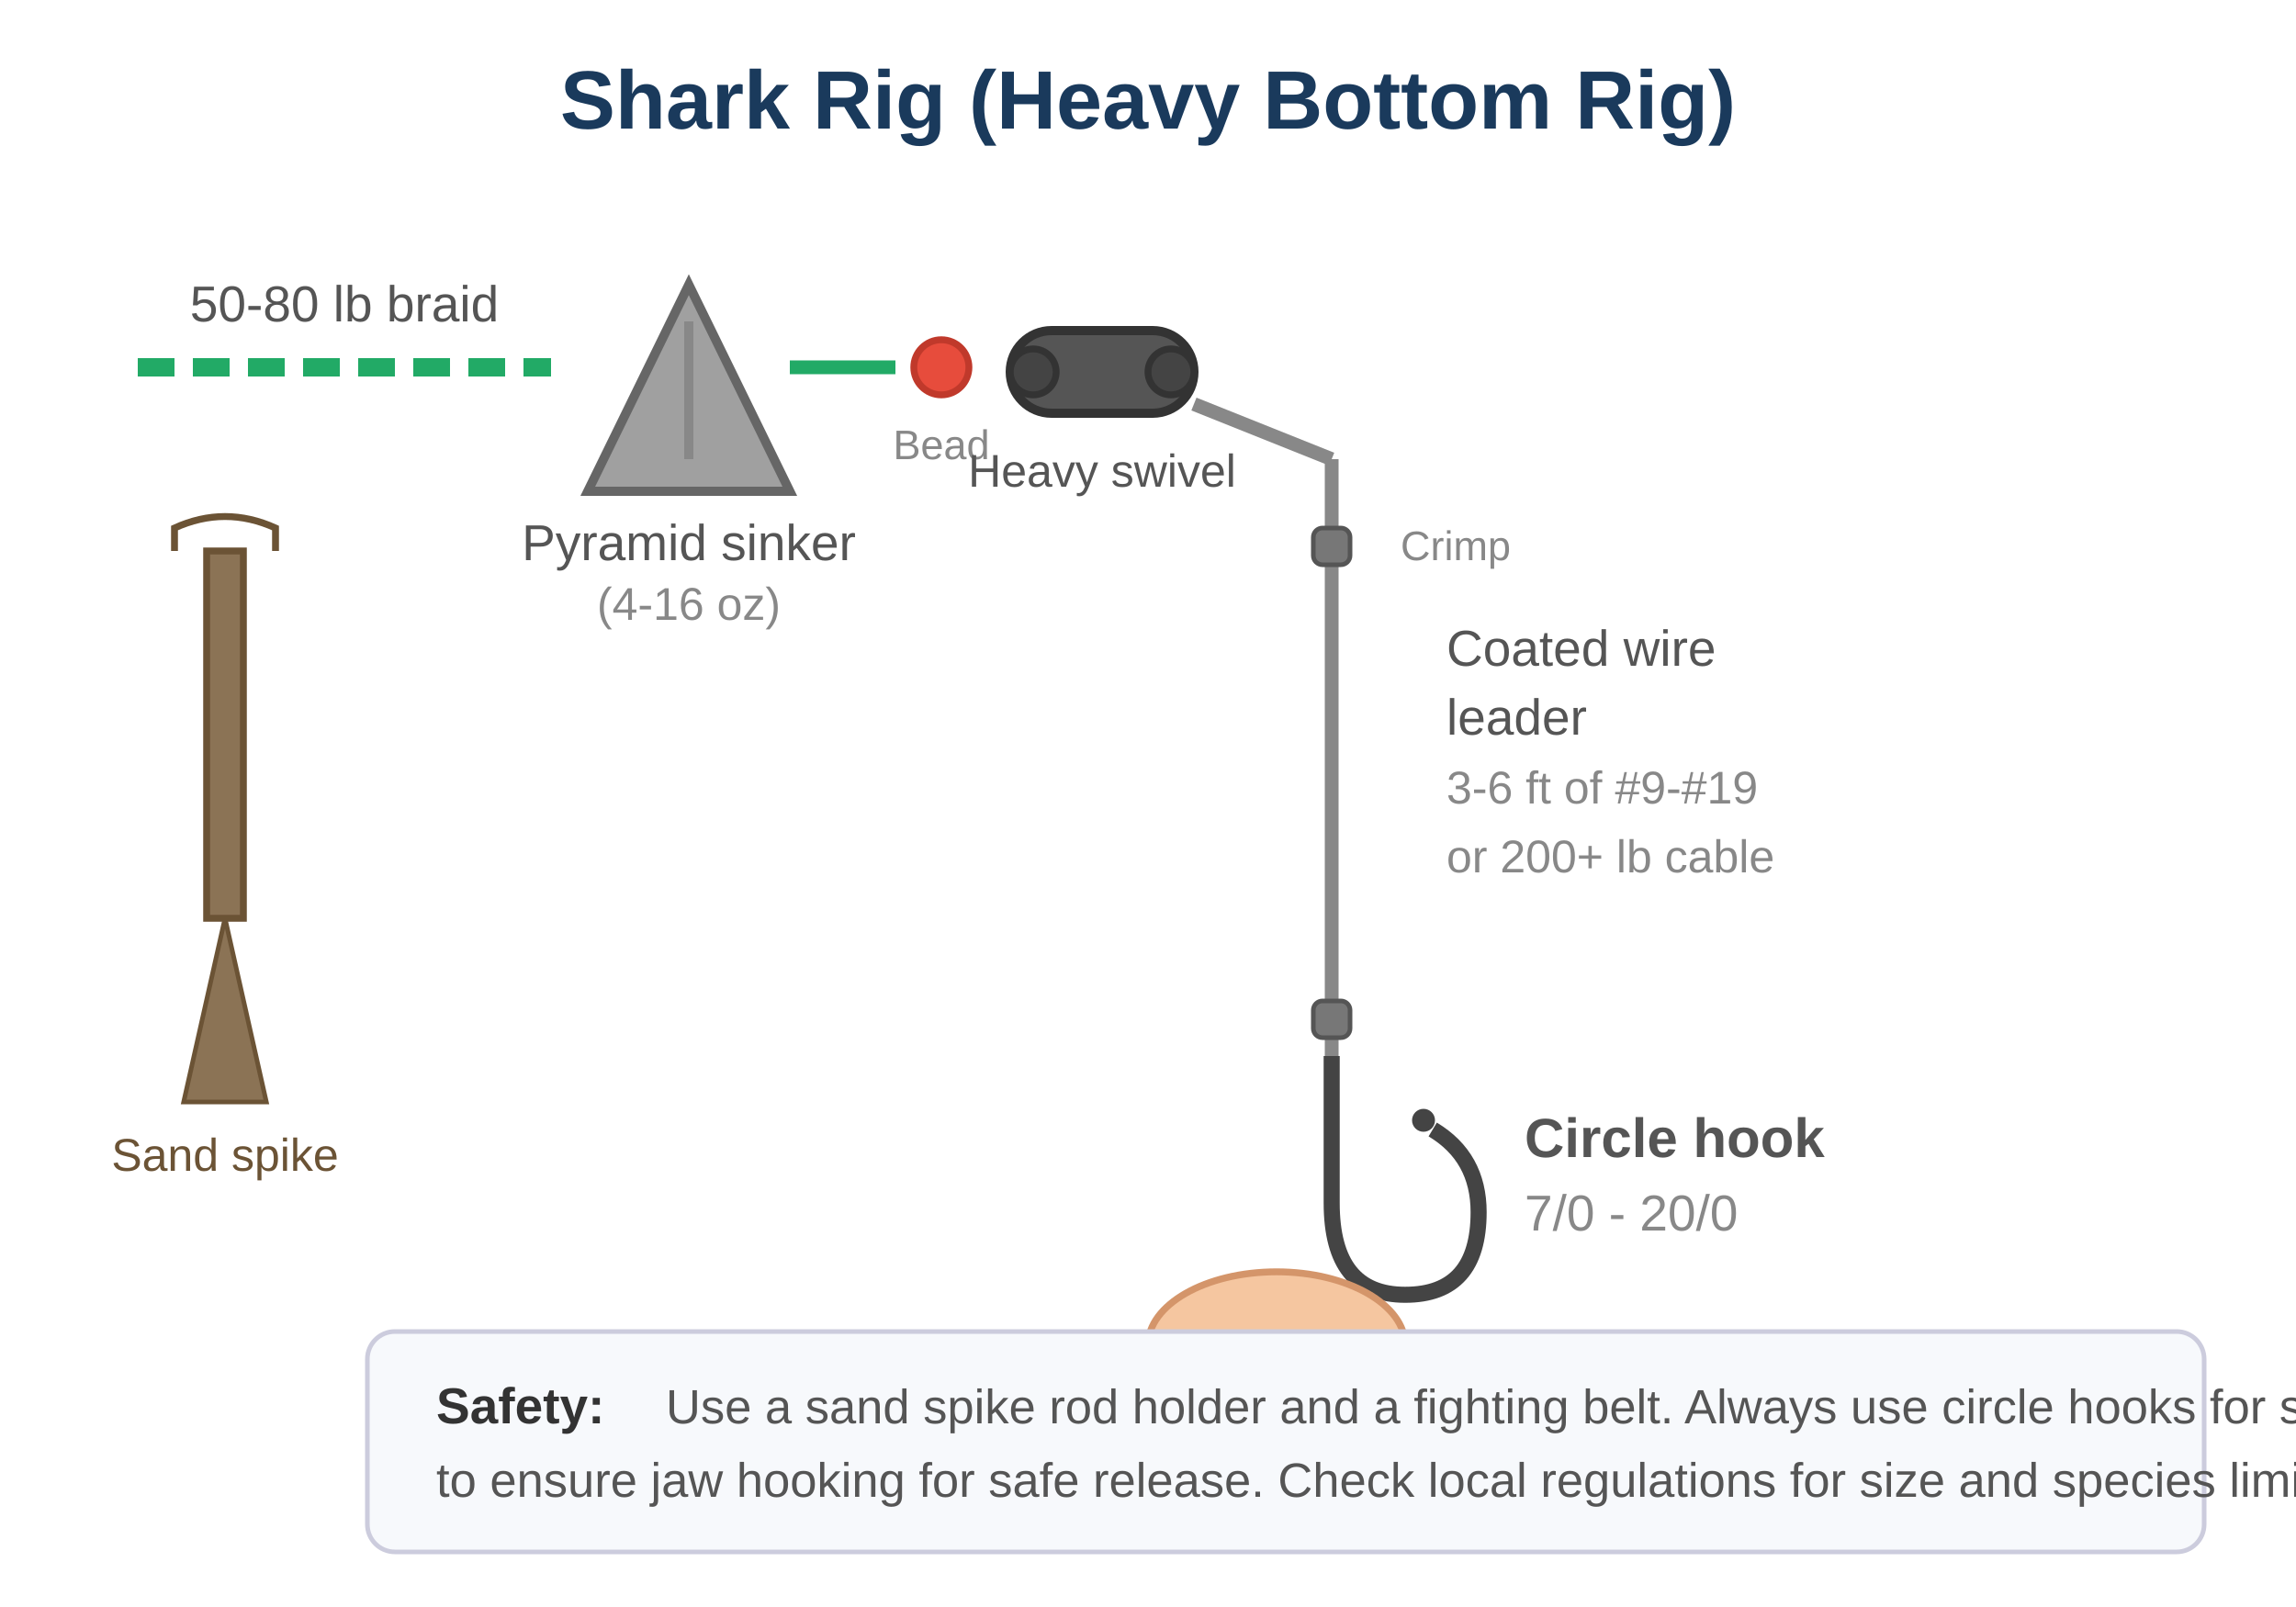
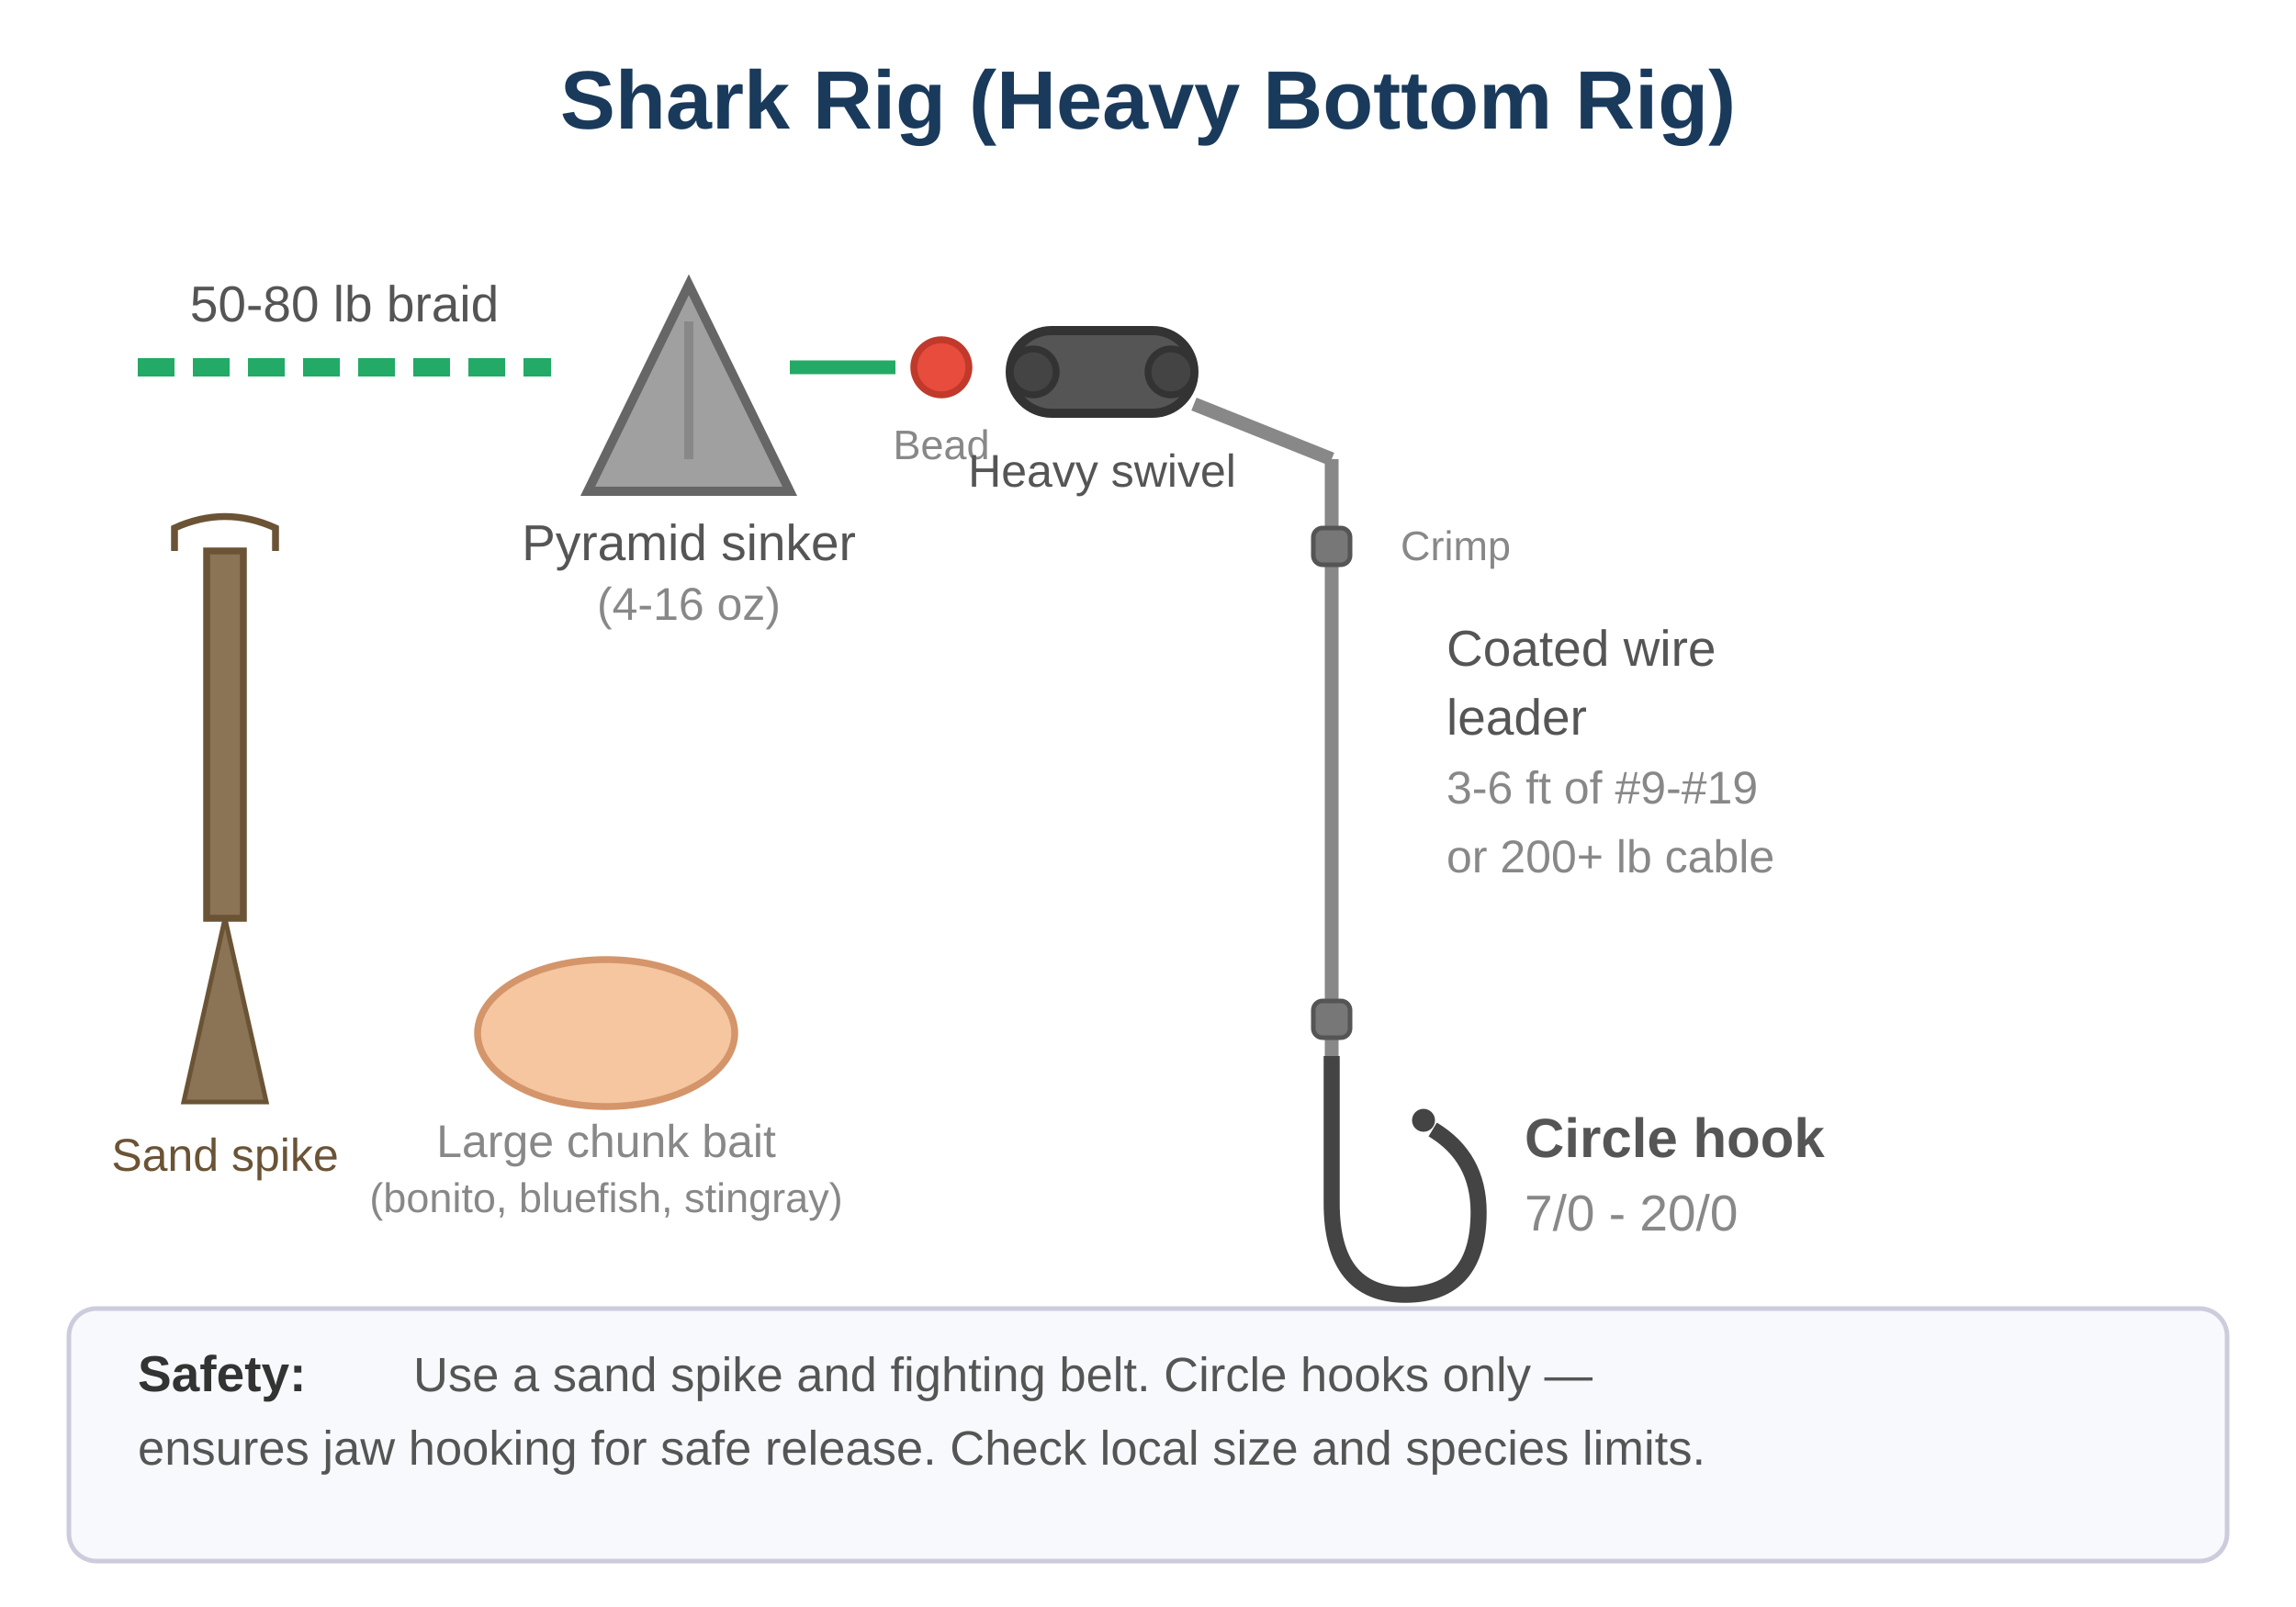
<svg xmlns="http://www.w3.org/2000/svg" viewBox="0 0 500 350" font-family="Arial, sans-serif">
  <text x="250" y="28" text-anchor="middle" font-size="18" font-weight="bold" fill="#1a3a5c">Shark Rig (Heavy Bottom Rig)</text>
  <line x1="30" y1="80" x2="120" y2="80" stroke="#2a6" stroke-width="4" stroke-dasharray="8,4" />
  <text x="75" y="70" text-anchor="middle" font-size="11" fill="#555">50-80 lb braid</text>
  <g transform="translate(128, 62)">
    <polygon points="22,0 0,45 44,45" fill="#a0a0a0" stroke="#666" stroke-width="2" />
    <line x1="22" y1="8" x2="22" y2="38" stroke="#888" stroke-width="2" />
    <text x="22" y="60" text-anchor="middle" font-size="11" fill="#555">Pyramid sinker</text>
    <text x="22" y="73" text-anchor="middle" font-size="10" fill="#888">(4-16 oz)</text>
  </g>
  <line x1="172" y1="80" x2="195" y2="80" stroke="#2a6" stroke-width="3" />
  <circle cx="205" cy="80" r="6" fill="#e74c3c" stroke="#c0392b" stroke-width="1.5" />
  <text x="205" y="100" text-anchor="middle" font-size="9" fill="#888">Bead</text>
  <g transform="translate(220, 70)">
    <rect x="0" y="2" width="40" height="18" rx="9" fill="#555" stroke="#333" stroke-width="2" />
    <circle cx="5" cy="11" r="5" fill="#444" stroke="#333" stroke-width="1.5" />
    <circle cx="35" cy="11" r="5" fill="#444" stroke="#333" stroke-width="1.5" />
    <text x="20" y="36" text-anchor="middle" font-size="10" fill="#555">Heavy swivel</text>
  </g>
  <line x1="260" y1="88" x2="290" y2="100" stroke="#888" stroke-width="3" />
  <line x1="290" y1="100" x2="290" y2="230" stroke="#888" stroke-width="3" />
  <text x="315" y="145" font-size="11" fill="#555">Coated wire</text>
  <text x="315" y="160" font-size="11" fill="#555">leader</text>
  <text x="315" y="175" font-size="10" fill="#888">3-6 ft of #9-#19</text>
  <text x="315" y="190" font-size="10" fill="#888">or 200+ lb cable</text>
  <rect x="286" y="115" width="8" height="8" rx="2" fill="#777" stroke="#555" stroke-width="1" />
  <text x="305" y="122" font-size="9" fill="#888">Crimp</text>
  <rect x="286" y="218" width="8" height="8" rx="2" fill="#777" stroke="#555" stroke-width="1" />
  <g transform="translate(272, 230)">
    <path d="M18 0 L18 32 Q18 52 34 52 Q50 52 50 34 Q50 22 40 16" fill="none" stroke="#444" stroke-width="3.5" />
    <circle cx="38" cy="14" r="2.5" fill="#444" />
    <text x="60" y="22" font-size="12" fill="#555" font-weight="bold">Circle hook</text>
    <text x="60" y="38" font-size="11" fill="#888">7/0 - 20/0</text>
  </g>
-   <g transform="translate(256, 278)">
+   <g transform="translate(110, 210)">
    <ellipse cx="22" cy="15" rx="28" ry="16" fill="#f5c6a0" stroke="#d4956a" stroke-width="1.5" />
    <text x="22" y="42" text-anchor="middle" font-size="10" fill="#888">Large chunk bait</text>
    <text x="22" y="54" text-anchor="middle" font-size="9" fill="#888">(bonito, bluefish, stingray)</text>
  </g>
  <g transform="translate(30, 120)">
    <rect x="15" y="0" width="8" height="80" fill="#8B7355" stroke="#6B5335" stroke-width="1.5" />
    <polygon points="19,80 10,120 28,120" fill="#8B7355" stroke="#6B5335" stroke-width="1" />
    <text x="19" y="135" text-anchor="middle" font-size="10" fill="#6B5335">Sand spike</text>
    <path d="M8 0 L8 -5 Q19 -10 30 -5 L30 0" fill="none" stroke="#6B5335" stroke-width="1.5" />
  </g>
-   <rect x="80" y="290" width="400" height="48" rx="6" fill="#f7f9fc" stroke="#ccd" stroke-width="1" />
-   <text x="95" y="310" font-size="11" fill="#333" font-weight="bold">Safety:</text>
-   <text x="145" y="310" font-size="10.5" fill="#555">Use a sand spike rod holder and a fighting belt. Always use circle hooks for sharks</text>
-   <text x="95" y="326" font-size="10.5" fill="#555">to ensure jaw hooking for safe release. Check local regulations for size and species limits.</text>
+   <rect x="15" y="285" width="470" height="55" rx="6" fill="#f7f9fc" stroke="#ccd" stroke-width="1" />
+   <text x="30" y="303" font-size="11" fill="#333" font-weight="bold">Safety:</text>
+   <text x="90" y="303" font-size="10.5" fill="#555">Use a sand spike and fighting belt. Circle hooks only —</text>
+   <text x="30" y="319" font-size="10.5" fill="#555">ensures jaw hooking for safe release. Check local size and species limits.</text>
</svg>
